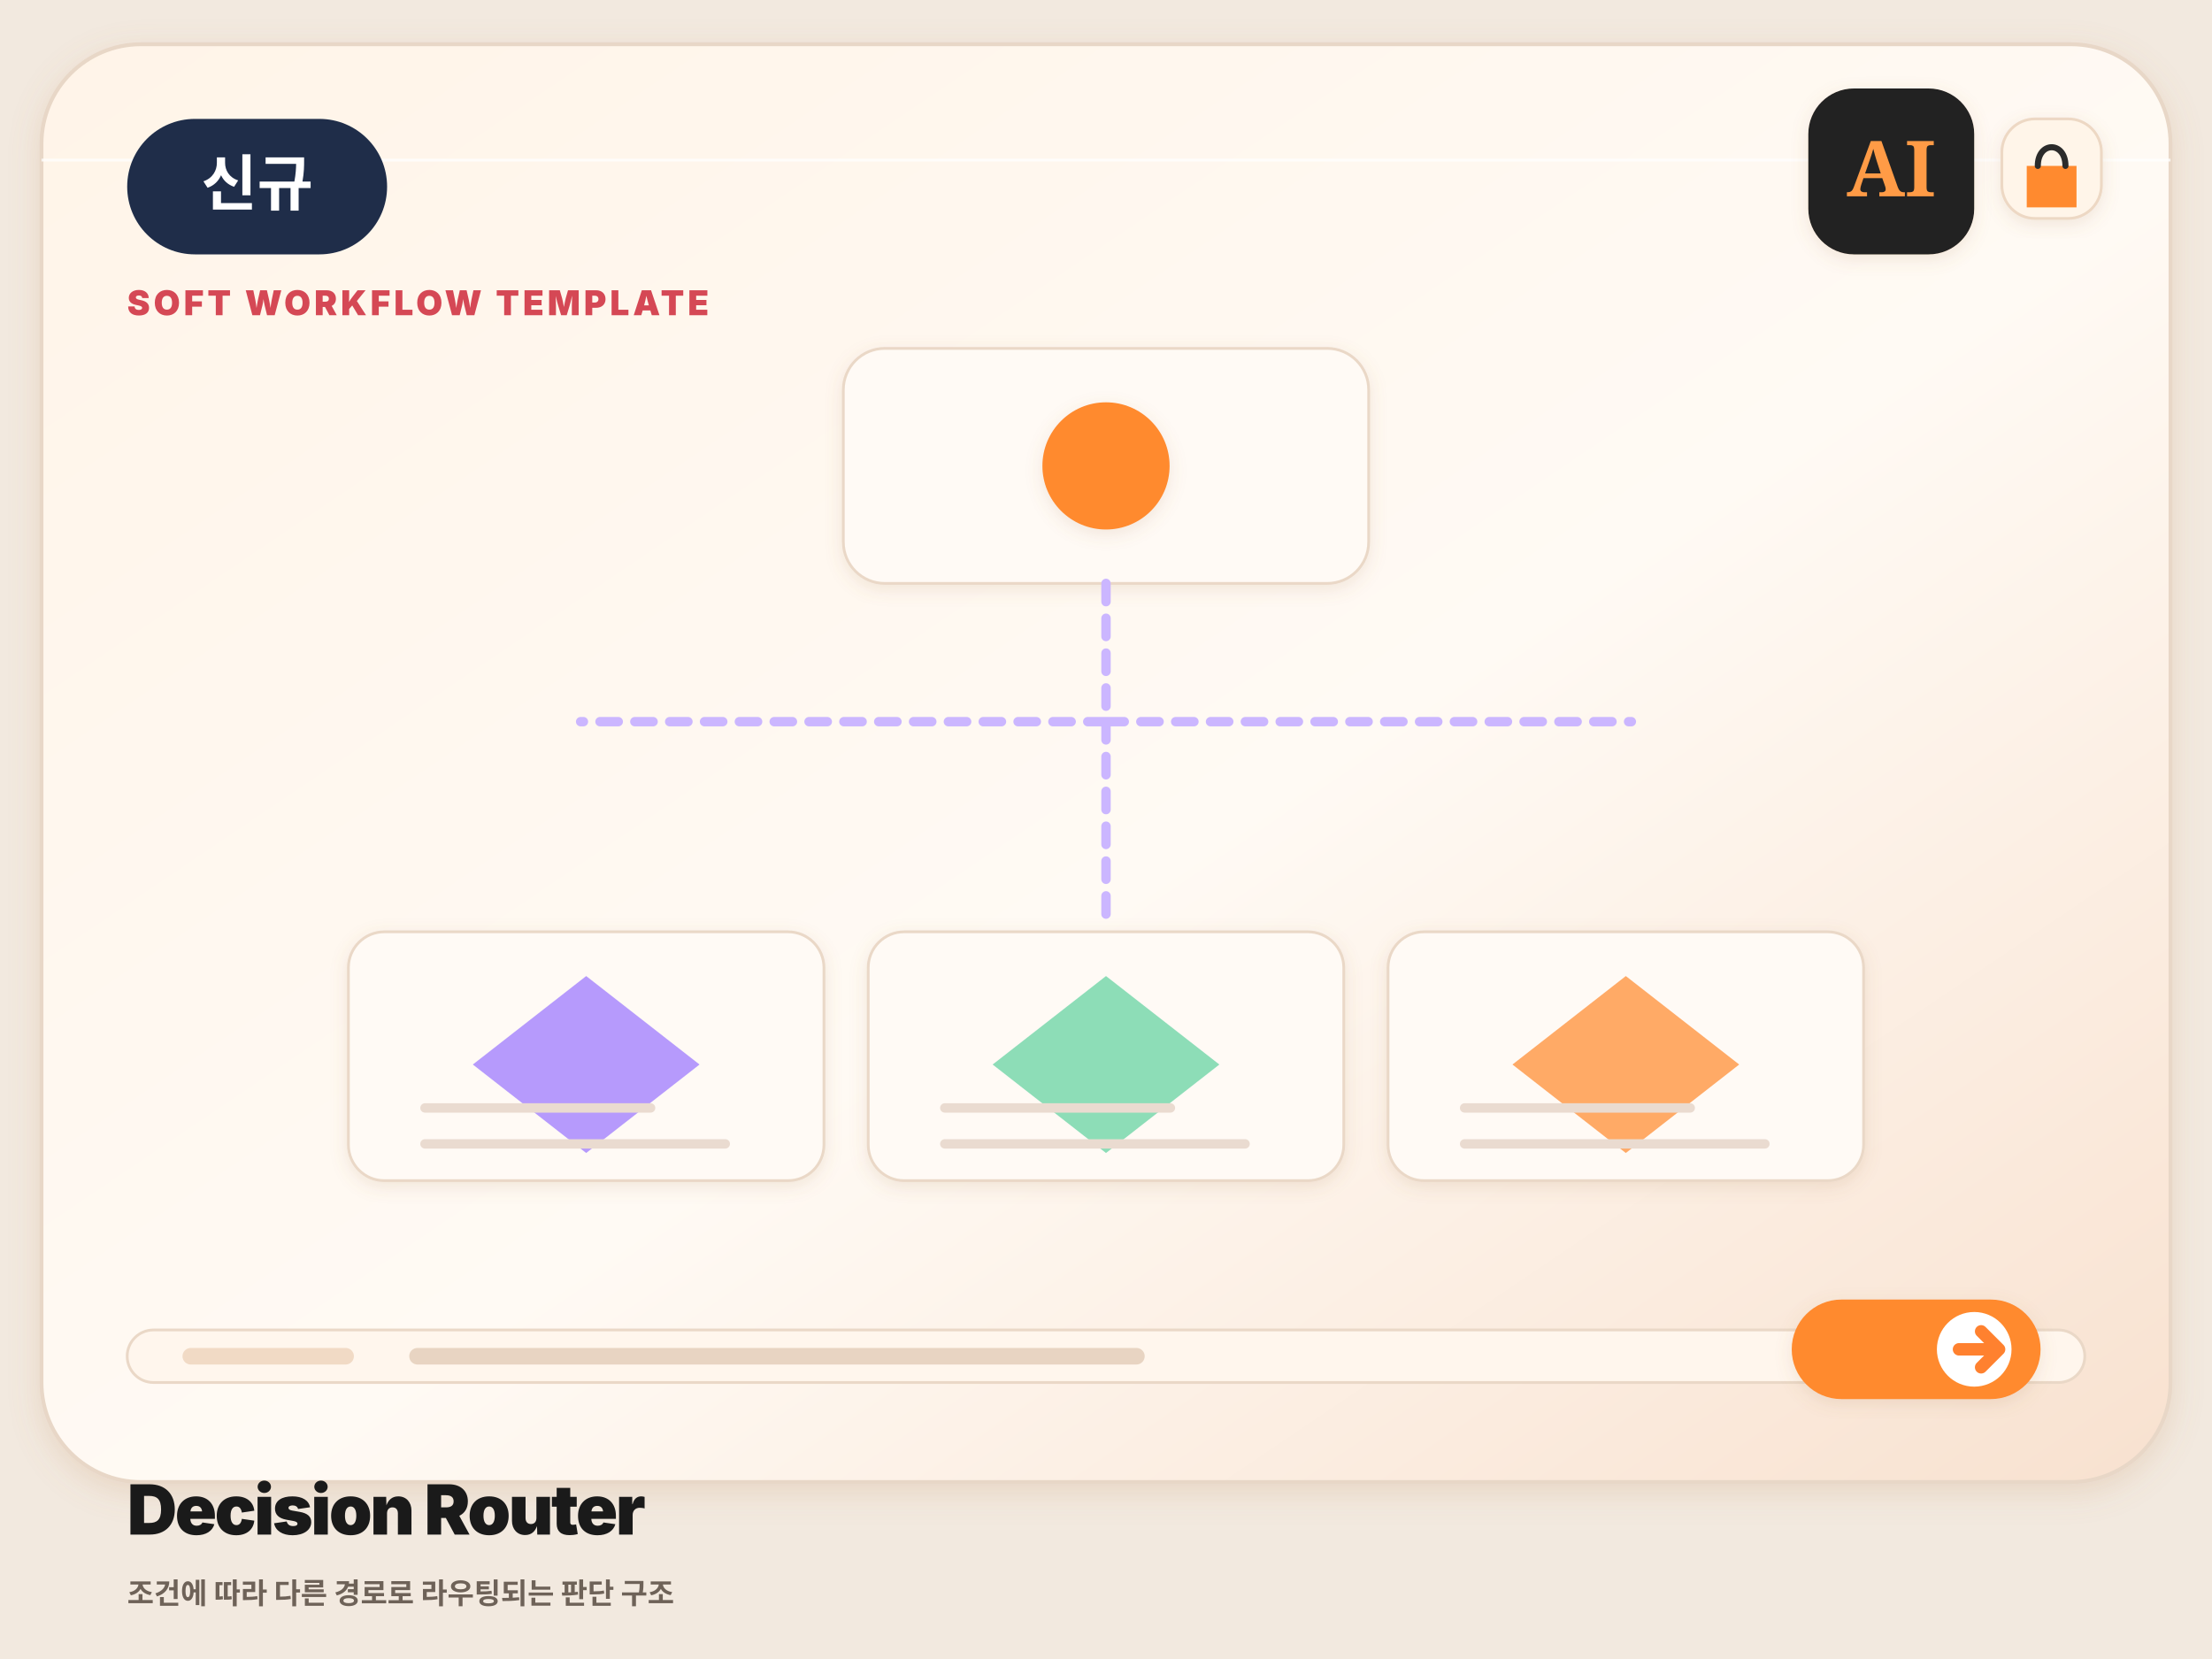
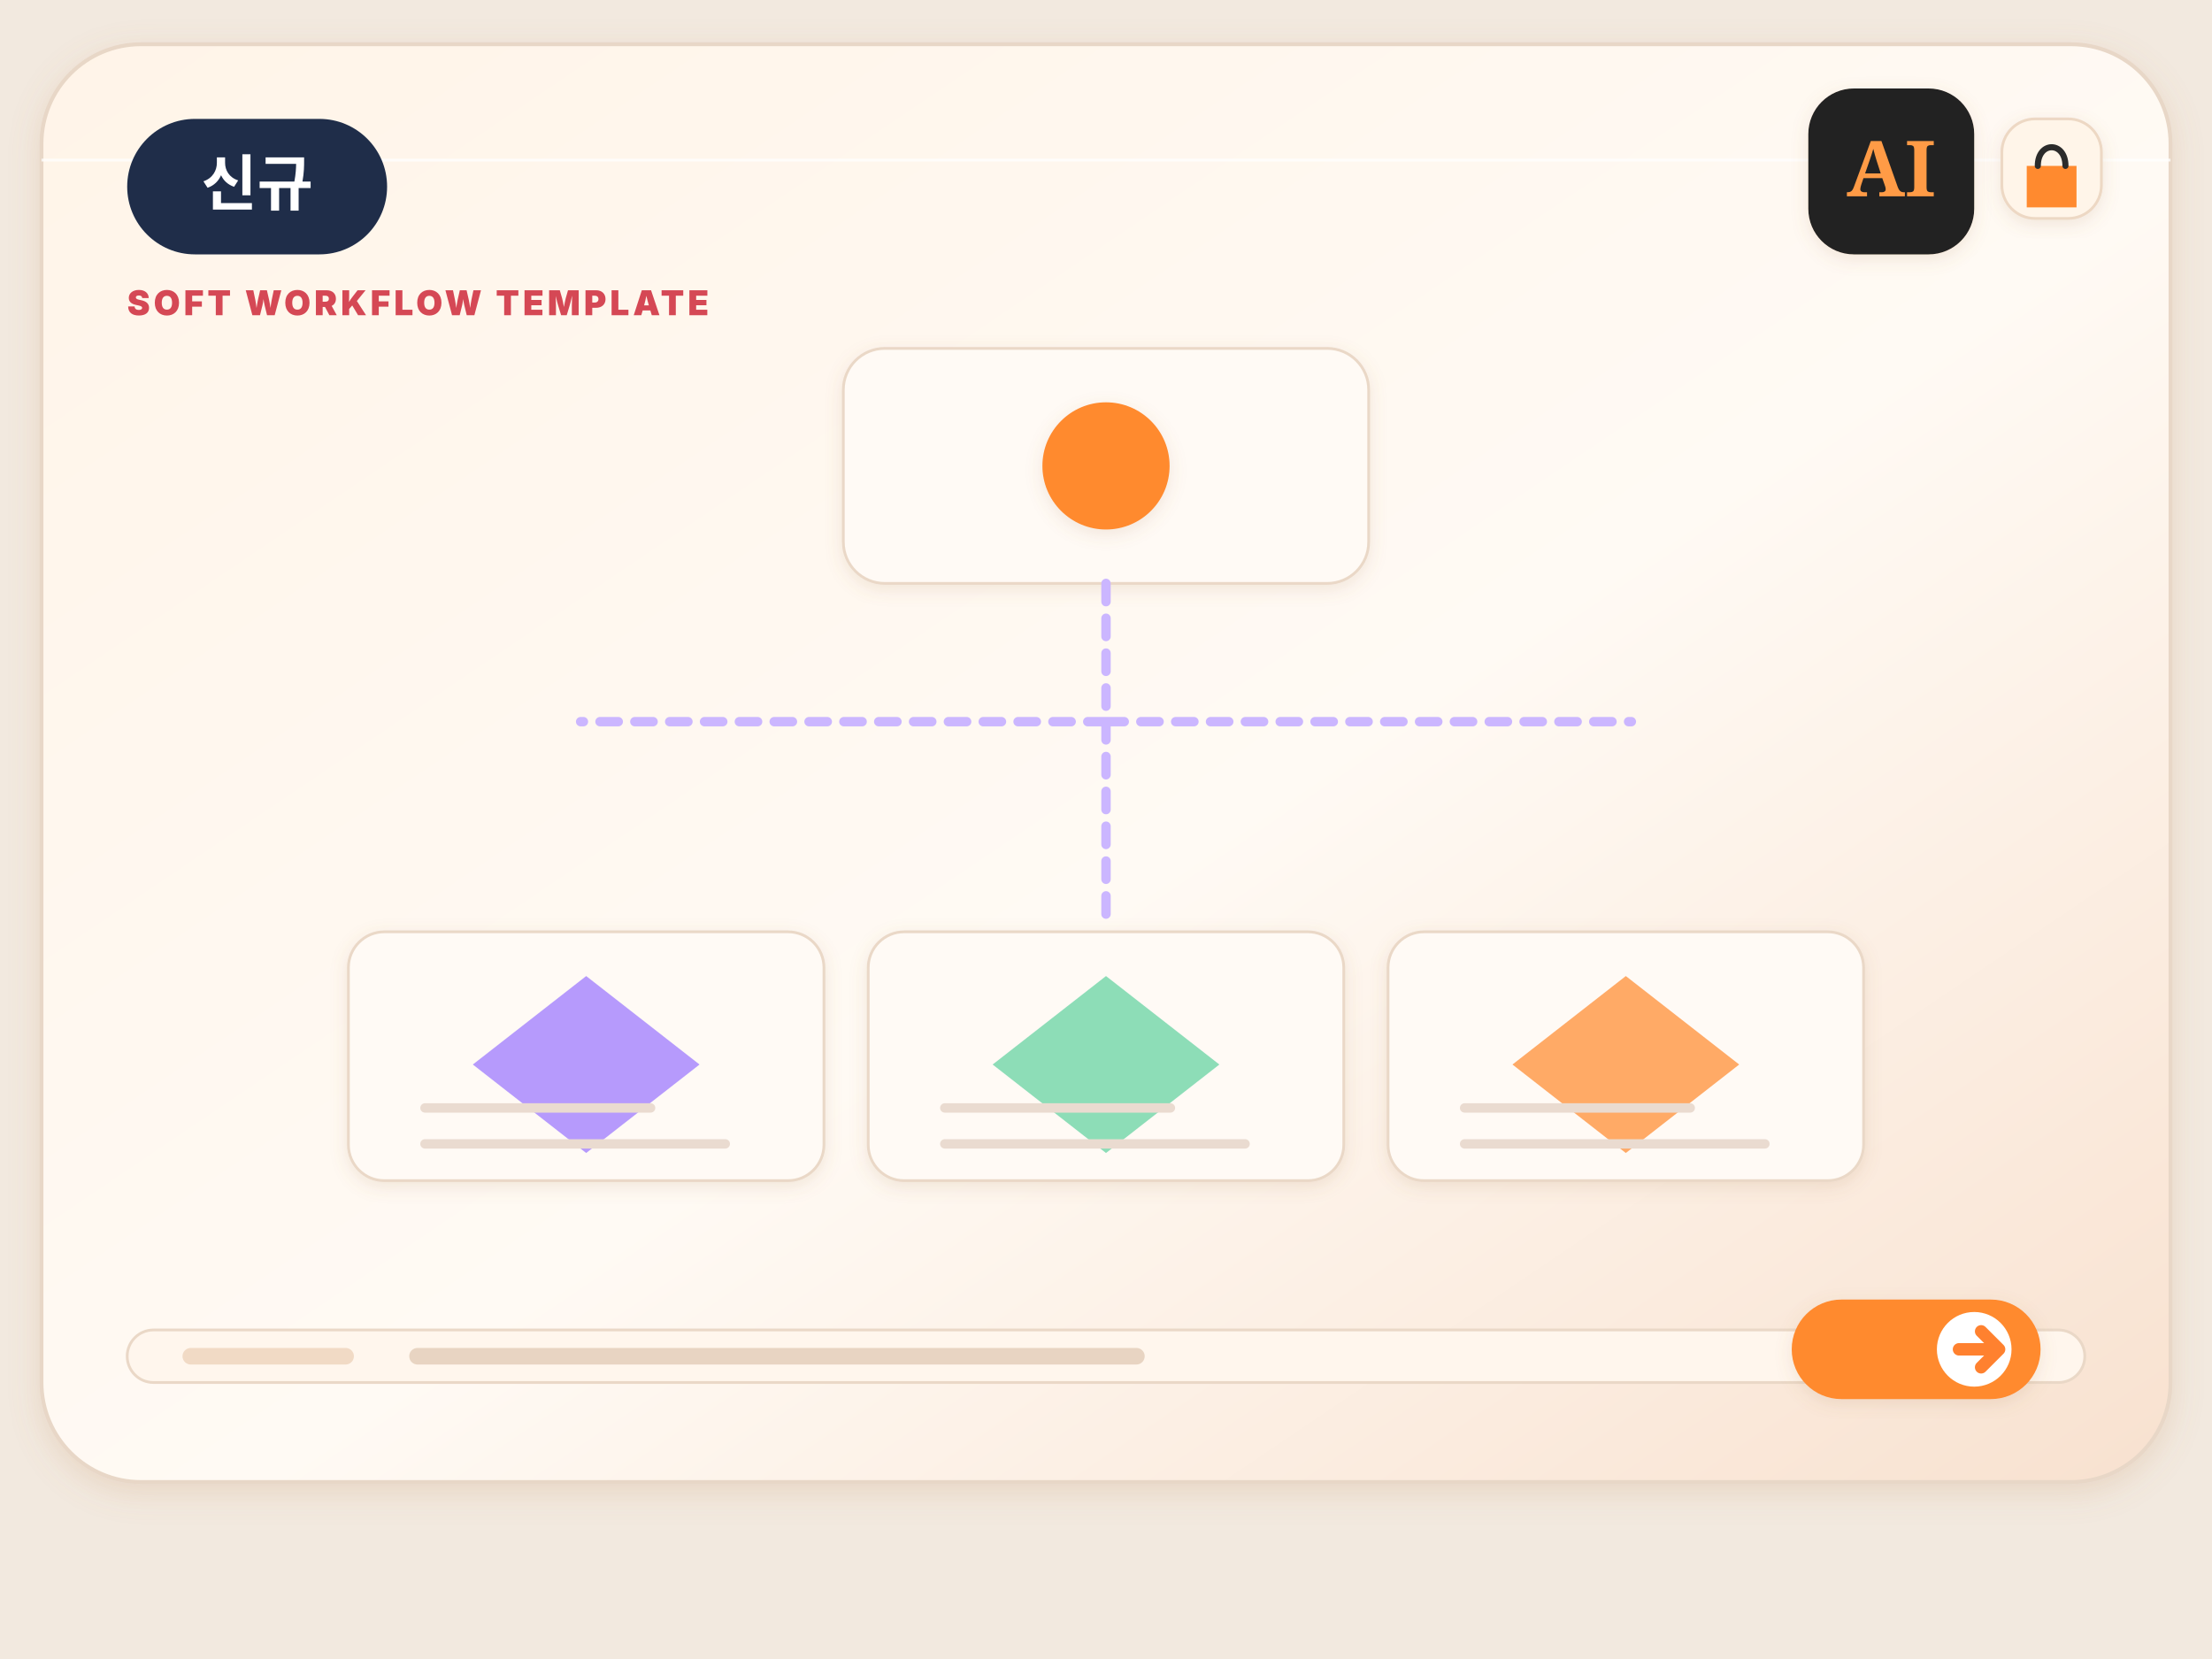
<svg xmlns="http://www.w3.org/2000/svg" width="8000" height="6000" viewBox="0 0 8000 6000" role="img" aria-labelledby="title desc">
  <defs>
    <linearGradient id="bg" x1="0" y1="0" x2="1" y2="1">
      <stop offset="0" stop-color="#fff4e8" />
      <stop offset=".55" stop-color="#fffaf4" />
      <stop offset="1" stop-color="#f8e1cf" />
    </linearGradient>
    <filter id="shadow" x="-20%" y="-20%" width="140%" height="150%">
      <feDropShadow dx="0" dy="32" stdDeviation="54" flood-color="#c79565" flood-opacity=".22" />
    </filter>
    <filter id="soft" x="-20%" y="-20%" width="140%" height="140%">
      <feDropShadow dx="0" dy="18" stdDeviation="30" flood-color="#ac7c53" flood-opacity=".16" />
    </filter>
    <style>.k{font:900 124px -apple-system,BlinkMacSystemFont,'Pretendard','Segoe UI',sans-serif;fill:#d54855;letter-spacing:13px}.t{font:900 250px -apple-system,BlinkMacSystemFont,'Pretendard','Segoe UI',sans-serif;fill:#1a1a1a;letter-spacing:-8px}.s{font:600 105px -apple-system,BlinkMacSystemFont,'Pretendard','Segoe UI',sans-serif;fill:#6e6258}</style>
  </defs>
  <rect width="8000" height="6000" fill="#f2e9df" />
  <rect x="150" y="160" width="7700" height="5200" rx="360" fill="url(#bg)" stroke="#e8d7c7" stroke-width="14" filter="url(#shadow)" />
  <rect x="150" y="574" width="7700" height="10" fill="#fff" opacity=".75" />
  <rect x="460" y="430" width="940" height="490" rx="245" fill="#1f2d49" />
  <text x="930" y="742" text-anchor="middle" font-family="-apple-system,BlinkMacSystemFont,Pretendard,sans-serif" font-size="220" font-weight="900" fill="#fff">신규</text>
  <rect x="6540" y="320" width="600" height="600" rx="165" fill="#242421" filter="url(#soft)" />
  <text x="6840" y="710" text-anchor="middle" font-family="Georgia,serif" font-size="280" font-weight="900" fill="#ff9b46">AI</text>
  <rect x="7240" y="430" width="360" height="360" rx="120" fill="#fff5e9" stroke="#edd8c4" stroke-width="10" filter="url(#soft)" />
  <path d="M7330 600h180v150h-180z" fill="#ff8a2f" />
  <path d="M7370 600c0-90 100-90 100 0" fill="none" stroke="#2b2b2b" stroke-width="22" stroke-linecap="round" />
  <text x="460" y="1140" class="k">SOFT WORKFLOW TEMPLATE</text>
  <g>
    <rect x="3050" y="1260" width="1900" height="850" rx="150" fill="#fffaf5" stroke="#ead8c7" stroke-width="10" filter="url(#soft)" />
    <circle cx="4000" cy="1685" r="230" fill="#ff8a2f" filter="url(#soft)" />
    <path d="M4000 2110v500M4000 2610H2100M4000 2610h1900M4000 2610v740" stroke="#cbb6ff" stroke-width="34" stroke-dasharray="66 60" stroke-linecap="round" />
    <rect x="1260" y="3370" width="1720" height="900" rx="130" fill="#fffaf5" stroke="#ead8c7" stroke-width="10" filter="url(#soft)" />
    <path d="M2120 3530l410 320-410 320-410-320z" fill="#9a75ff" opacity=".72" />
    <rect x="1520" y="3990" width="850" height="34" rx="17" fill="#eadbd0" />
    <rect x="1520" y="4120" width="1120" height="34" rx="17" fill="#eadbd0" />
    <rect x="3140" y="3370" width="1720" height="900" rx="130" fill="#fffaf5" stroke="#ead8c7" stroke-width="10" filter="url(#soft)" />
    <path d="M4000 3530l410 320-410 320-410-320z" fill="#61d1a0" opacity=".72" />
    <rect x="3400" y="3990" width="850" height="34" rx="17" fill="#eadbd0" />
    <rect x="3400" y="4120" width="1120" height="34" rx="17" fill="#eadbd0" />
    <rect x="5020" y="3370" width="1720" height="900" rx="130" fill="#fffaf5" stroke="#ead8c7" stroke-width="10" filter="url(#soft)" />
    <path d="M5880 3530l410 320-410 320-410-320z" fill="#ff8a2f" opacity=".72" />
    <rect x="5280" y="3990" width="850" height="34" rx="17" fill="#eadbd0" />
    <rect x="5280" y="4120" width="1120" height="34" rx="17" fill="#eadbd0" />
  </g>
  <rect x="460" y="4810" width="7080" height="190" rx="95" fill="#fff6ed" stroke="#ead8c7" stroke-width="10" />
  <rect x="660" y="4875" width="620" height="60" rx="30" fill="#f1dac5" />
  <rect x="1480" y="4875" width="2660" height="60" rx="30" fill="#e8d4c2" />
  <rect x="6480" y="4700" width="900" height="360" rx="180" fill="#ff8a2f" filter="url(#soft)" />
  <circle cx="7140" cy="4880" r="135" fill="#fff" />
  <path d="M7085 4880h145m-65-65 65 65-65 65" stroke="#ff812f" stroke-width="45" fill="none" stroke-linecap="round" stroke-linejoin="round" />
-   <text x="460" y="5550" class="t">Decision Router</text>
-   <text x="460" y="5800" class="s">조건에 따라 다른 경로로 라우팅되는 판단 구조</text>
</svg>
